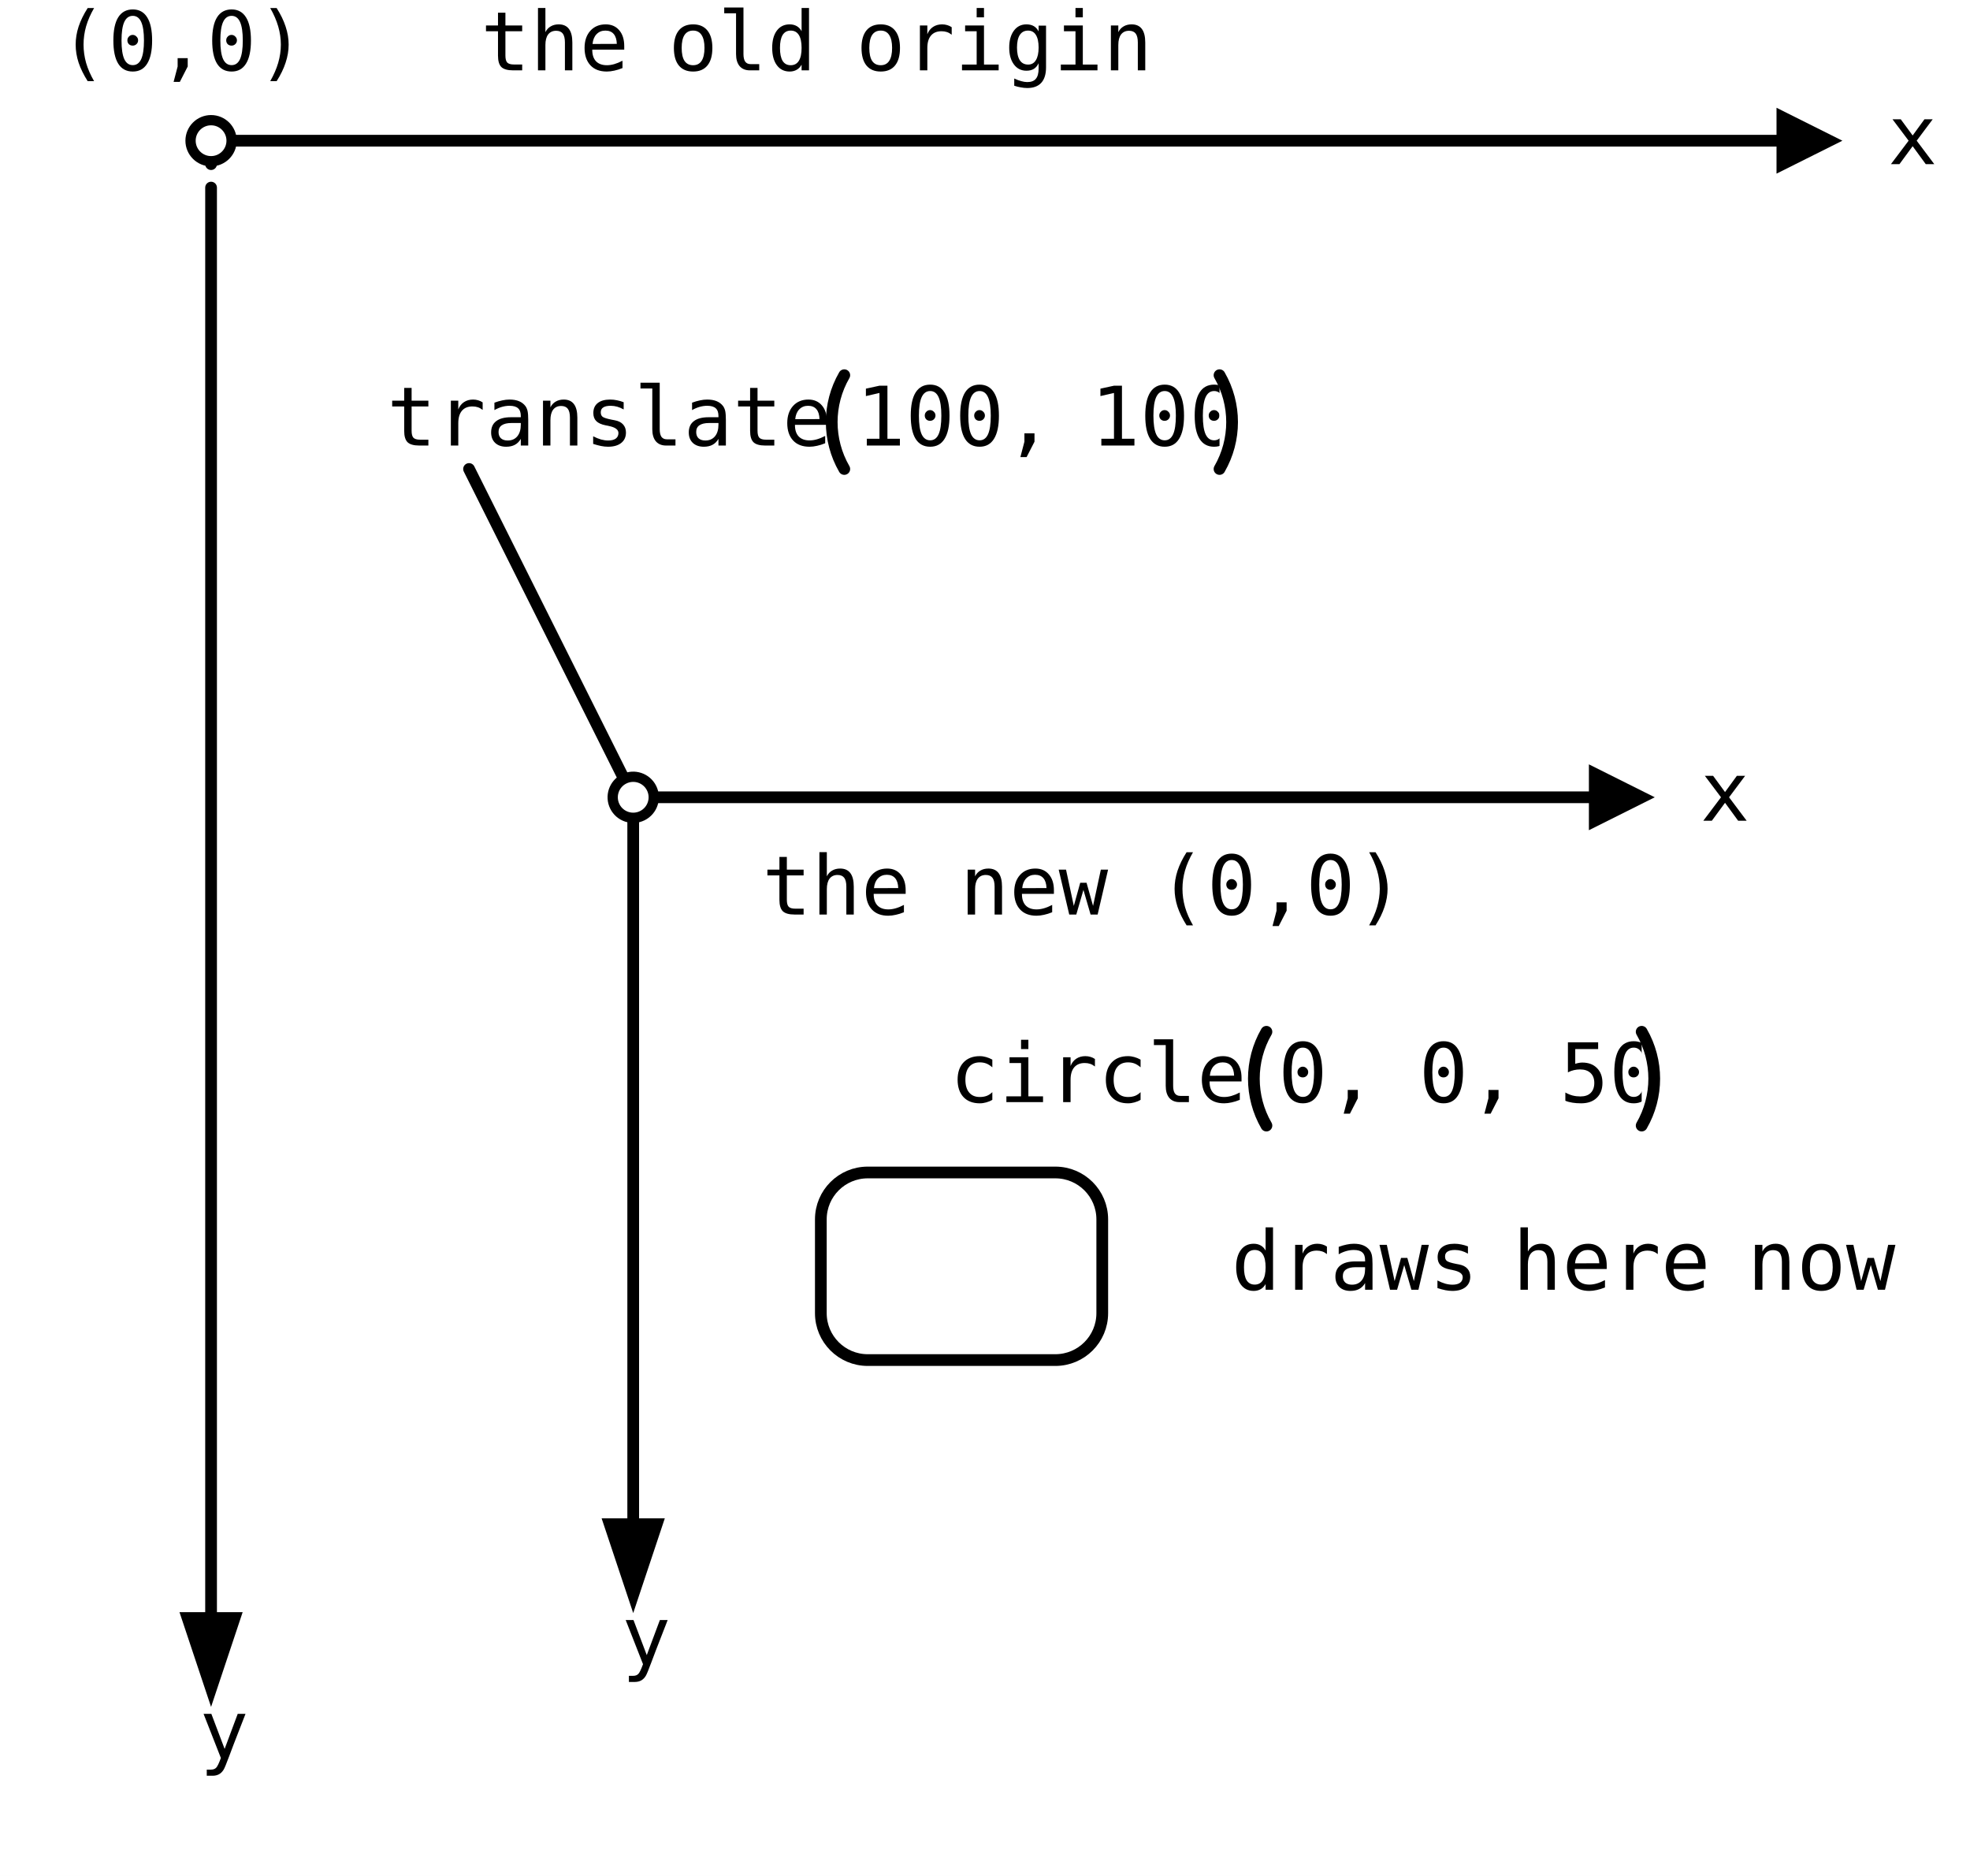
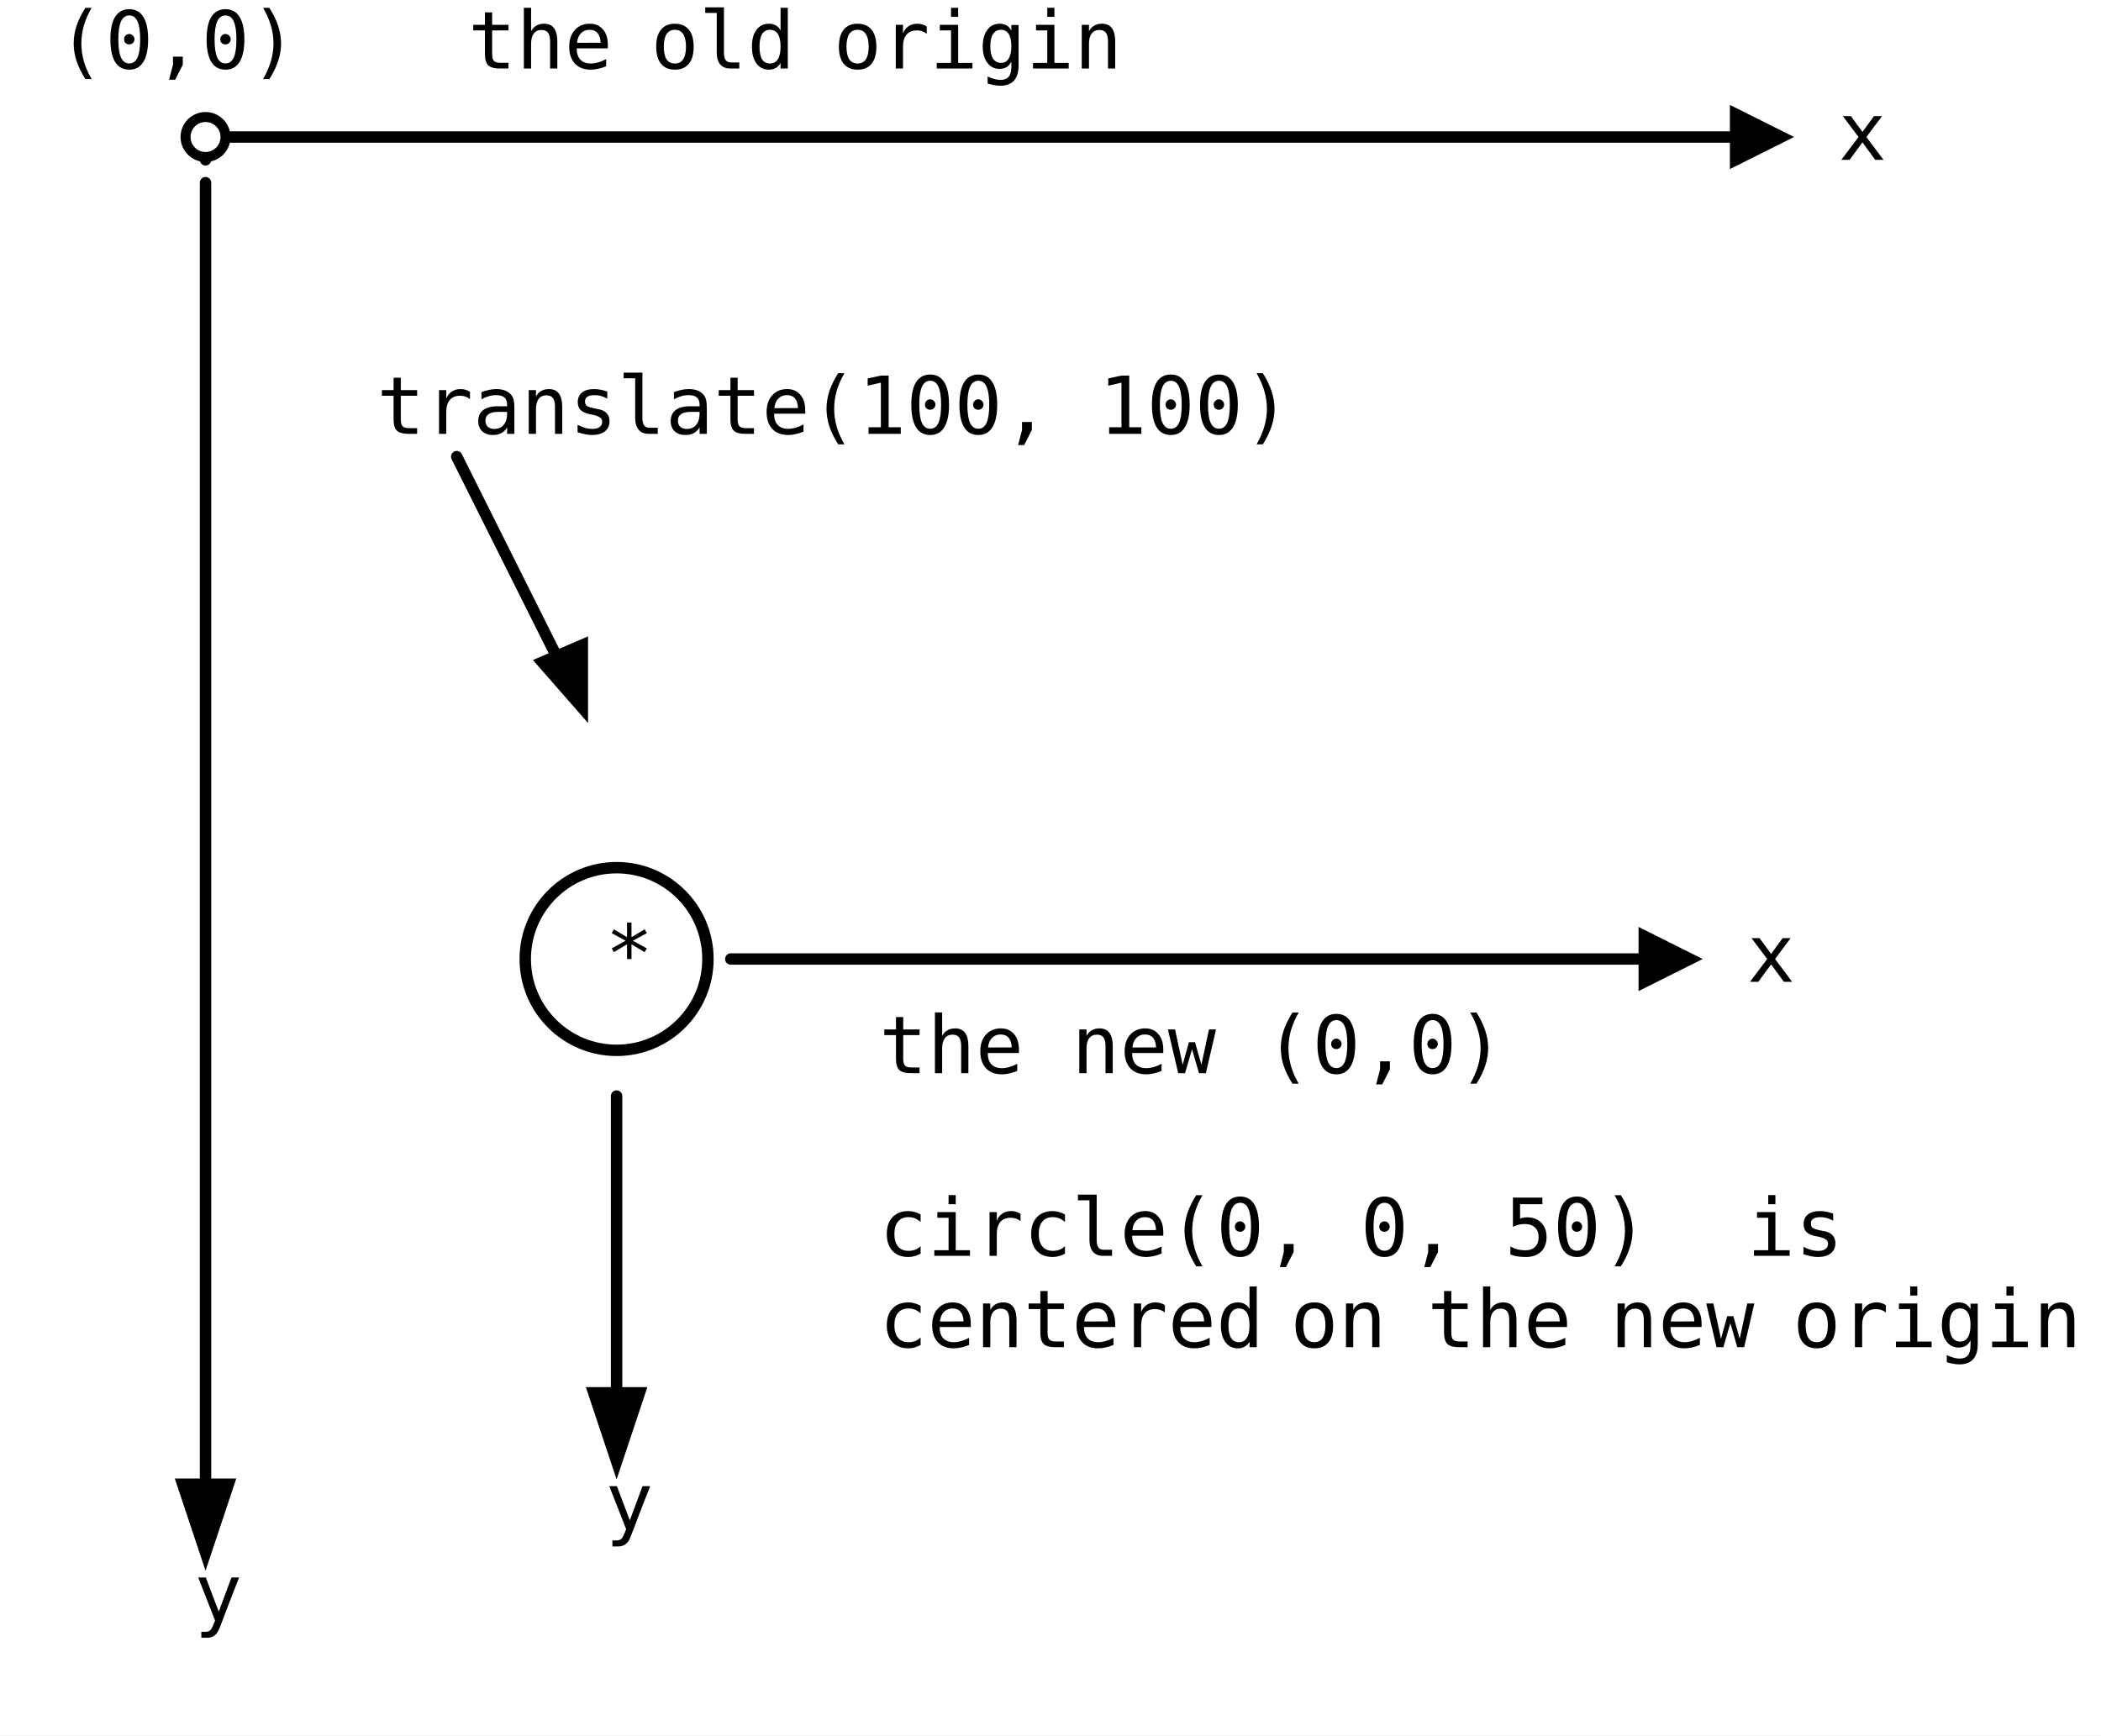
- <svg xmlns="http://www.w3.org/2000/svg" width="336" height="320" class="svgbob">
+ <svg xmlns="http://www.w3.org/2000/svg" width="368" height="304" class="svgbob">
  <style>.svgbob line, .svgbob path, .svgbob circle, .svgbob rect, .svgbob polygon {
  stroke: black;
  stroke-width: 2;
  stroke-opacity: 1;
  fill-opacity: 1;
  stroke-linecap: round;
  stroke-linejoin: miter;
}

.svgbob text {
  white-space: pre;
  fill: black;
  font-family: Iosevka Fixed, monospace;
  font-size: 14px;
}

.svgbob rect.backdrop {
  stroke: none;
  fill: white;
}

.svgbob .broken {
  stroke-dasharray: 8;
}

.svgbob .filled {
  fill: black;
}

.svgbob .bg_filled {
  fill: white;
  stroke-width: 1;
}

.svgbob .nofill {
  fill: white;
}

.svgbob .end_marked_arrow {
  marker-end: url(#arrow);
}

.svgbob .start_marked_arrow {
  marker-start: url(#arrow);
}

.svgbob .end_marked_diamond {
  marker-end: url(#diamond);
}

.svgbob .start_marked_diamond {
  marker-start: url(#diamond);
}

.svgbob .end_marked_circle {
  marker-end: url(#circle);
}

.svgbob .start_marked_circle {
  marker-start: url(#circle);
}

.svgbob .end_marked_open_circle {
  marker-end: url(#open_circle);
}

.svgbob .start_marked_open_circle {
  marker-start: url(#open_circle);
}

.svgbob .end_marked_big_open_circle {
  marker-end: url(#big_open_circle);
}

.svgbob .start_marked_big_open_circle {
  marker-start: url(#big_open_circle);
}

</style>
  <defs>
    <marker id="arrow" viewBox="-2 -2 8 8" refX="4" refY="2" markerWidth="7" markerHeight="7" orient="auto-start-reverse">
      <polygon points="0,0 0,4 4,2 0,0" />
    </marker>
    <marker id="diamond" viewBox="-2 -2 8 8" refX="4" refY="2" markerWidth="7" markerHeight="7" orient="auto-start-reverse">
      <polygon points="0,2 2,0 4,2 2,4 0,2" />
    </marker>
    <marker id="circle" viewBox="0 0 8 8" refX="4" refY="4" markerWidth="7" markerHeight="7" orient="auto-start-reverse">
      <circle cx="4" cy="4" r="2" class="filled" />
    </marker>
    <marker id="open_circle" viewBox="0 0 8 8" refX="4" refY="4" markerWidth="7" markerHeight="7" orient="auto-start-reverse">
      <circle cx="4" cy="4" r="2" class="bg_filled" />
    </marker>
    <marker id="big_open_circle" viewBox="0 0 8 8" refX="4" refY="4" markerWidth="7" markerHeight="7" orient="auto-start-reverse">
      <circle cx="4" cy="4" r="3" class="bg_filled" />
    </marker>
  </defs>
-   <rect class="backdrop" x="0" y="0" width="336" height="320" />
-   <rect x="140" y="200" width="48" height="32" class="solid nofill" rx="8" />
+   <rect class="backdrop" x="0" y="0" width="368" height="304" />
+   <circle cx="108" cy="168" r="16" class="nofill" />
+   <text x="106" y="172">*</text>
  <text x="82" y="12">the</text>
  <text x="114" y="12">old</text>
  <text x="146" y="12">origin</text>
  <line x1="36" y1="28" x2="36" y2="24" class="solid end_marked_open_circle" />
  <line x1="40" y1="24" x2="304" y2="24" class="solid" />
  <polygon points="304,20 312,24 304,28" class="filled" />
-   <line x1="36" y1="32" x2="36" y2="276" class="solid" />
-   <polygon points="32,276 40,276 36,288" class="filled" />
-   <text x="34" y="300">y</text>
+   <line x1="36" y1="32" x2="36" y2="260" class="solid" />
+   <polygon points="32,260 40,260 36,272" class="filled" />
+   <text x="34" y="284">y</text>
  <text x="322" y="28">x</text>
-   <text x="66" y="76">translate</text>
-   <path d="M 144,64 A 16,16 0,0,0 144,80" class="nofill" />
-   <text x="146" y="76">100,</text>
-   <line x1="80" y1="80" x2="108" y2="136" class="solid end_marked_open_circle" />
-   <line x1="108" y1="140" x2="108" y2="260" class="solid" />
-   <line x1="112" y1="136" x2="272" y2="136" class="solid" />
-   <polygon points="272,132 280,136 272,140" class="filled" />
-   <polygon points="104,260 112,260 108,272" class="filled" />
-   <text x="106" y="284">y</text>
-   <text x="186" y="76">100</text>
-   <path d="M 208,64 A 16,16 0,0,1 208,80" class="nofill" />
-   <text x="290" y="140">x</text>
-   <text x="162" y="188">circle</text>
-   <path d="M 216,176 A 16,16 0,0,0 216,192" class="nofill" />
-   <text x="218" y="188">0,</text>
-   <text x="242" y="188">0,</text>
-   <text x="266" y="188">50</text>
-   <path d="M 280,176 A 16,16 0,0,1 280,192" class="nofill" />
-   <text x="210" y="220">draws</text>
-   <text x="258" y="220">here</text>
-   <text x="298" y="220">now</text>
+   <line x1="80" y1="80" x2="98" y2="116" class="solid" />
+   <polygon points="95,116 102,124 102,113" class="filled" />
+   <line x1="128" y1="168" x2="288" y2="168" class="solid" />
+   <polygon points="288,164 296,168 288,172" class="filled" />
+   <line x1="108" y1="192" x2="108" y2="244" class="solid" />
+   <polygon points="104,244 112,244 108,256" class="filled" />
+   <text x="106" y="268">y</text>
+   <text x="306" y="172">x</text>
+   <text x="306" y="220">is</text>
+   <text x="282" y="236">new</text>
+   <text x="314" y="236">origin</text>
+   <text x="154" y="236">centered</text>
+   <text x="226" y="236">on</text>
+   <text x="250" y="236">the</text>
  <text x="10" y="12">(0,0)</text>
-   <text x="130" y="156">the new (0,0)</text>
+   <text x="66" y="76">translate(100, 100)</text>
+   <text x="154" y="188">the new (0,0)</text>
+   <text x="154" y="220">circle(0, 0, 50)</text>
</svg>
